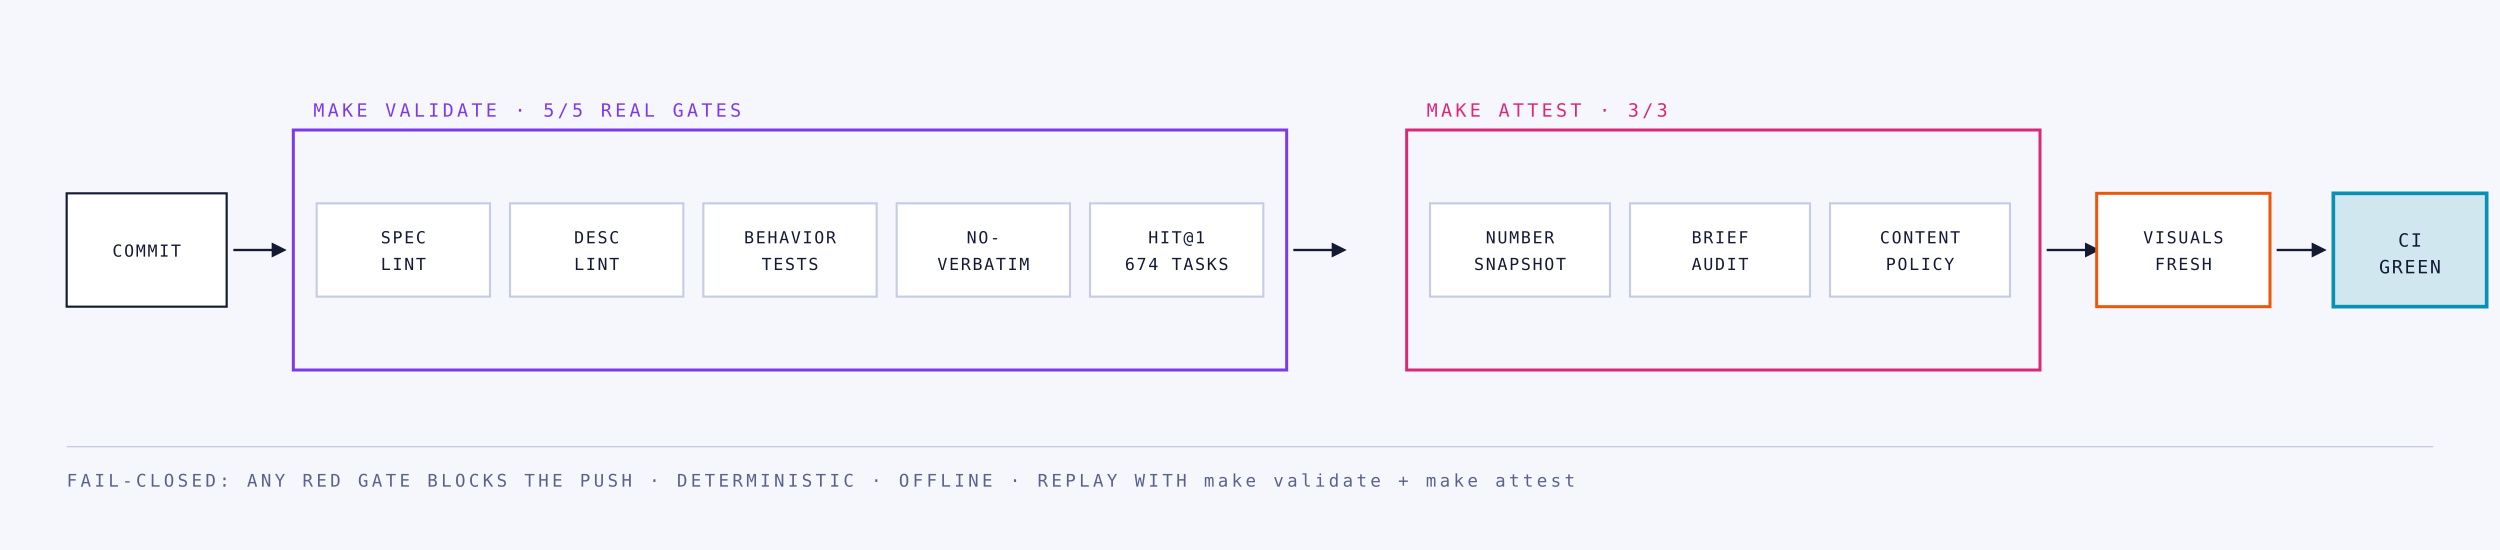
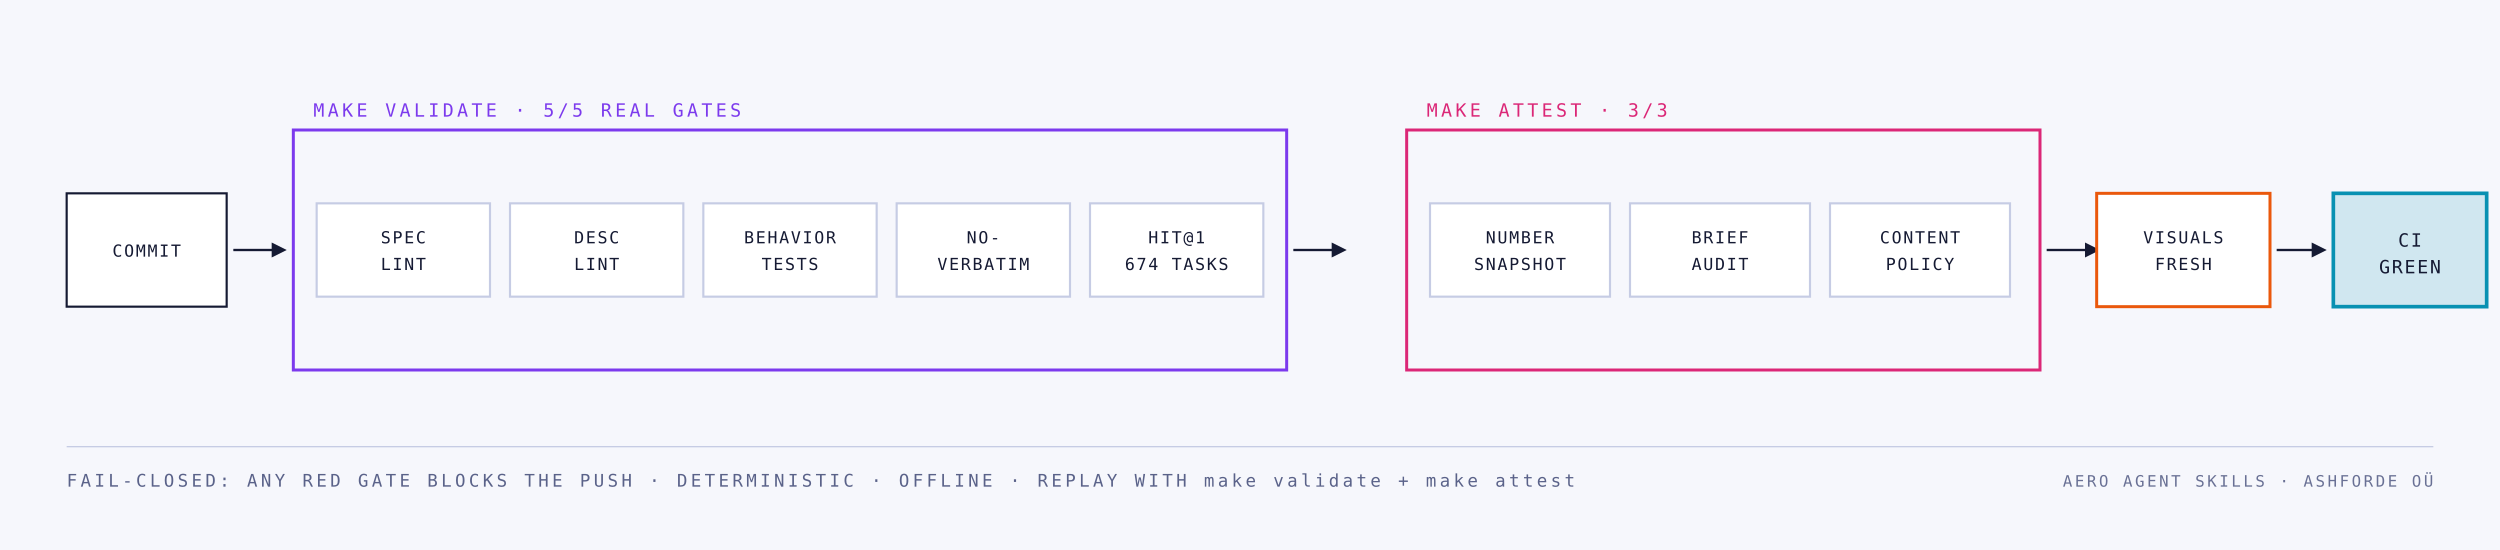
<svg xmlns="http://www.w3.org/2000/svg" width="1500" height="330" viewBox="0 0 1500 330">
  <style>
    .mono { font-family: "JetBrains Mono", "IBM Plex Mono", "Menlo", monospace; }
    .cond { font-family: "Barlow Condensed", "DIN Condensed", "Arial Narrow", sans-serif; font-weight: 700; text-transform: uppercase; }
    .serif { font-family: "Instrument Serif", Georgia, serif; font-style: italic; }
  </style>
  <rect width="1500" height="330" fill="#f6f7fc" />
  <rect x="40.0" y="116.0" width="96" height="68" fill="#ffffff" stroke="#151a33" stroke-width="1.3" />
  <text class="mono" x="88.0" y="154.0" text-anchor="middle" font-size="10" fill="#151a33" letter-spacing="1">COMMIT</text>
  <line x1="140.0" y1="150" x2="164.0" y2="150" stroke="#151a33" stroke-width="1.4" />
  <path d="M 172.0 150 l -9 -4.5 v 9 Z" fill="#151a33" />
  <rect x="176" y="78" width="596" height="144" fill="none" stroke="#7c3aed" stroke-width="1.8" />
  <text class="mono" x="188.0" y="70.0" text-anchor="start" font-size="11" fill="#7c3aed" letter-spacing="2">MAKE VALIDATE · 5/5 REAL GATES</text>
  <rect x="190.0" y="122.0" width="104" height="56" fill="#ffffff" stroke="#c6cce4" stroke-width="1.3" />
  <text class="mono" x="242.0" y="146.0" text-anchor="middle" font-size="10" fill="#151a33" letter-spacing="1">SPEC</text>
  <text class="mono" x="242.0" y="162.0" text-anchor="middle" font-size="10" fill="#151a33" letter-spacing="1">LINT</text>
  <rect x="306.0" y="122.0" width="104" height="56" fill="#ffffff" stroke="#c6cce4" stroke-width="1.3" />
  <text class="mono" x="358.0" y="146.0" text-anchor="middle" font-size="10" fill="#151a33" letter-spacing="1">DESC</text>
  <text class="mono" x="358.0" y="162.0" text-anchor="middle" font-size="10" fill="#151a33" letter-spacing="1">LINT</text>
  <rect x="422.0" y="122.0" width="104" height="56" fill="#ffffff" stroke="#c6cce4" stroke-width="1.3" />
  <text class="mono" x="474.0" y="146.0" text-anchor="middle" font-size="10" fill="#151a33" letter-spacing="1">BEHAVIOR</text>
  <text class="mono" x="474.0" y="162.0" text-anchor="middle" font-size="10" fill="#151a33" letter-spacing="1">TESTS</text>
  <rect x="538.0" y="122.0" width="104" height="56" fill="#ffffff" stroke="#c6cce4" stroke-width="1.3" />
  <text class="mono" x="590.0" y="146.0" text-anchor="middle" font-size="10" fill="#151a33" letter-spacing="1">NO-</text>
  <text class="mono" x="590.0" y="162.0" text-anchor="middle" font-size="10" fill="#151a33" letter-spacing="1">VERBATIM</text>
  <rect x="654.0" y="122.0" width="104" height="56" fill="#ffffff" stroke="#c6cce4" stroke-width="1.3" />
  <text class="mono" x="706.0" y="146.0" text-anchor="middle" font-size="10" fill="#151a33" letter-spacing="1">HIT@1</text>
  <text class="mono" x="706.0" y="162.0" text-anchor="middle" font-size="10" fill="#151a33" letter-spacing="1">674 TASKS</text>
  <line x1="776.0" y1="150" x2="800.0" y2="150" stroke="#151a33" stroke-width="1.4" />
  <path d="M 808.0 150 l -9 -4.5 v 9 Z" fill="#151a33" />
  <rect x="844" y="78" width="380" height="144" fill="none" stroke="#db2777" stroke-width="1.8" />
  <text class="mono" x="856.0" y="70.0" text-anchor="start" font-size="11" fill="#db2777" letter-spacing="2">MAKE ATTEST · 3/3</text>
  <rect x="858.0" y="122.0" width="108" height="56" fill="#ffffff" stroke="#c6cce4" stroke-width="1.3" />
  <text class="mono" x="912.0" y="146.0" text-anchor="middle" font-size="10" fill="#151a33" letter-spacing="1">NUMBER</text>
  <text class="mono" x="912.0" y="162.0" text-anchor="middle" font-size="10" fill="#151a33" letter-spacing="1">SNAPSHOT</text>
  <rect x="978.0" y="122.0" width="108" height="56" fill="#ffffff" stroke="#c6cce4" stroke-width="1.3" />
  <text class="mono" x="1032.0" y="146.0" text-anchor="middle" font-size="10" fill="#151a33" letter-spacing="1">BRIEF</text>
  <text class="mono" x="1032.0" y="162.0" text-anchor="middle" font-size="10" fill="#151a33" letter-spacing="1">AUDIT</text>
  <rect x="1098.0" y="122.0" width="108" height="56" fill="#ffffff" stroke="#c6cce4" stroke-width="1.3" />
  <text class="mono" x="1152.0" y="146.0" text-anchor="middle" font-size="10" fill="#151a33" letter-spacing="1">CONTENT</text>
  <text class="mono" x="1152.0" y="162.0" text-anchor="middle" font-size="10" fill="#151a33" letter-spacing="1">POLICY</text>
  <line x1="1228.0" y1="150" x2="1252.0" y2="150" stroke="#151a33" stroke-width="1.4" />
  <path d="M 1260.0 150 l -9 -4.5 v 9 Z" fill="#151a33" />
  <rect x="1258.0" y="116.0" width="104" height="68" fill="#ffffff" stroke="#ea580c" stroke-width="1.8" />
  <text class="mono" x="1310.0" y="146.0" text-anchor="middle" font-size="10" fill="#151a33" letter-spacing="1">VISUALS</text>
  <text class="mono" x="1310.0" y="162.0" text-anchor="middle" font-size="10" fill="#151a33" letter-spacing="1">FRESH</text>
  <line x1="1366.0" y1="150" x2="1388.0" y2="150" stroke="#151a33" stroke-width="1.4" />
  <path d="M 1396.0 150 l -9 -4.5 v 9 Z" fill="#151a33" />
  <rect x="1400" y="116" width="92" height="68" fill="#0891b2" fill-opacity="0.16" stroke="#0891b2" stroke-width="2.2" />
  <text class="mono" x="1446.0" y="148.0" text-anchor="middle" font-size="11" fill="#151a33" letter-spacing="1">CI</text>
  <text class="mono" x="1446.0" y="164.0" text-anchor="middle" font-size="11" fill="#151a33" letter-spacing="1">GREEN</text>
  <line x1="40" y1="268" x2="1460" y2="268" stroke="#c6cce4" stroke-width="0.8" />
  <text class="mono" x="40.0" y="292.0" text-anchor="start" font-size="10.5" fill="#5a6289" letter-spacing="2">FAIL-CLOSED: ANY RED GATE BLOCKS THE PUSH · DETERMINISTIC · OFFLINE · REPLAY WITH make validate + make attest</text>
+   <text class="mono" x="1460.0" y="292.0" text-anchor="end" font-size="9.5" fill="#5a6289" letter-spacing="1.5" opacity="0.9">AERO AGENT SKILLS · ASHFORDE OÜ</text>
</svg>
